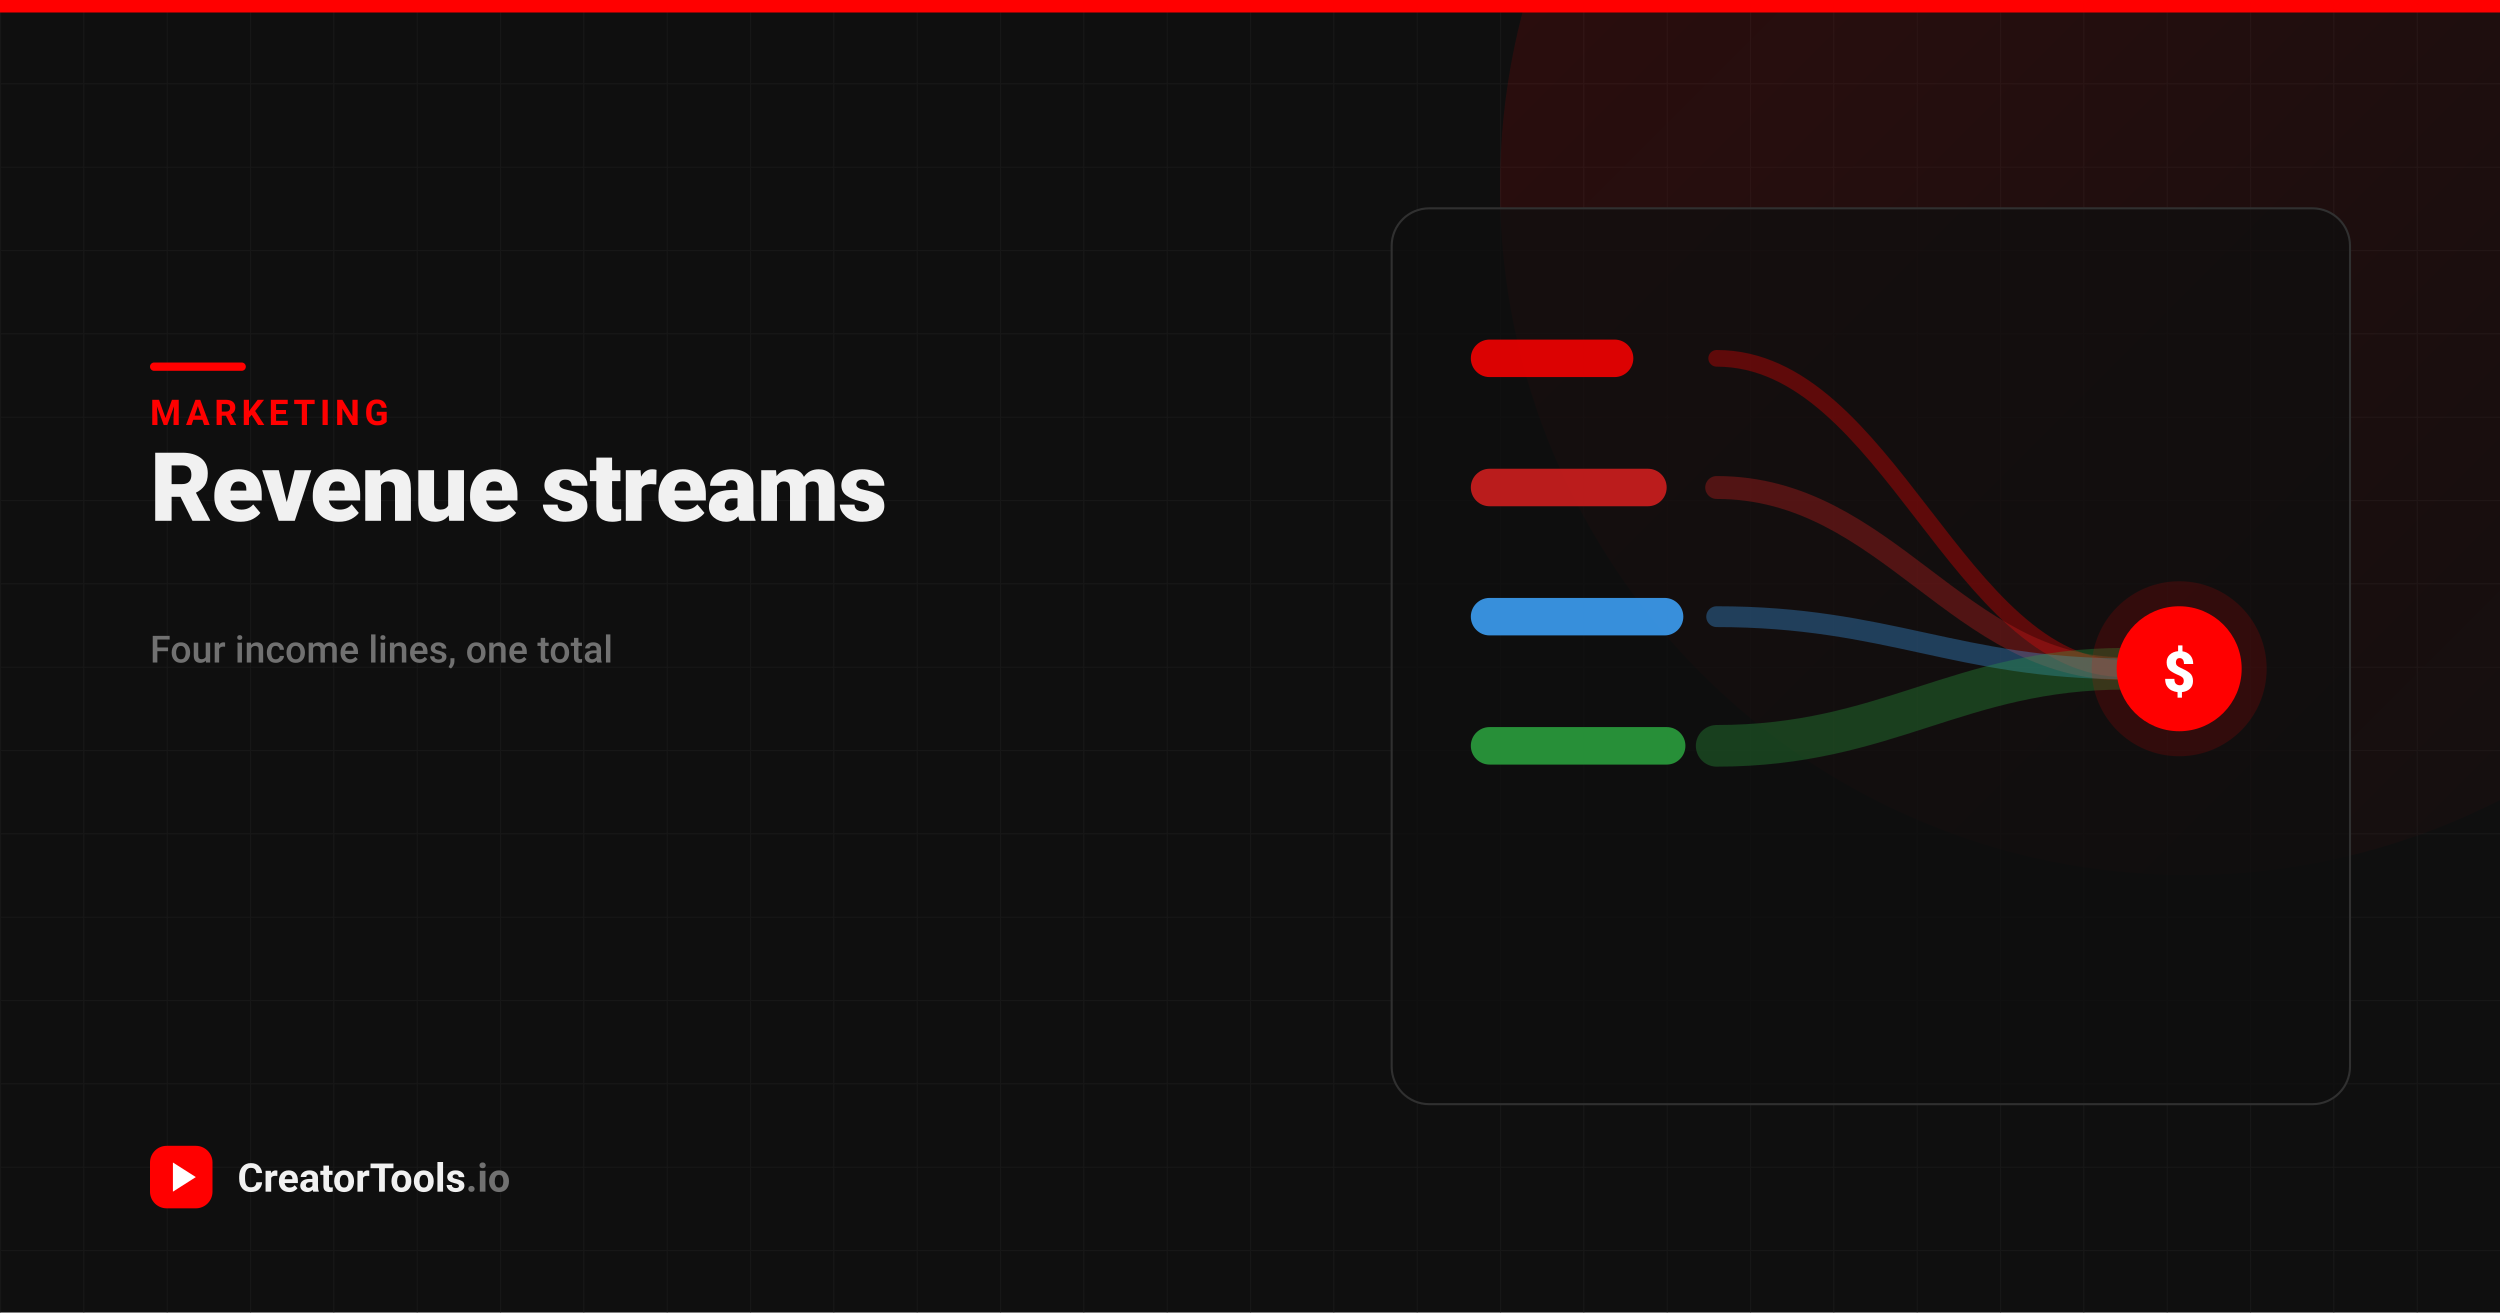
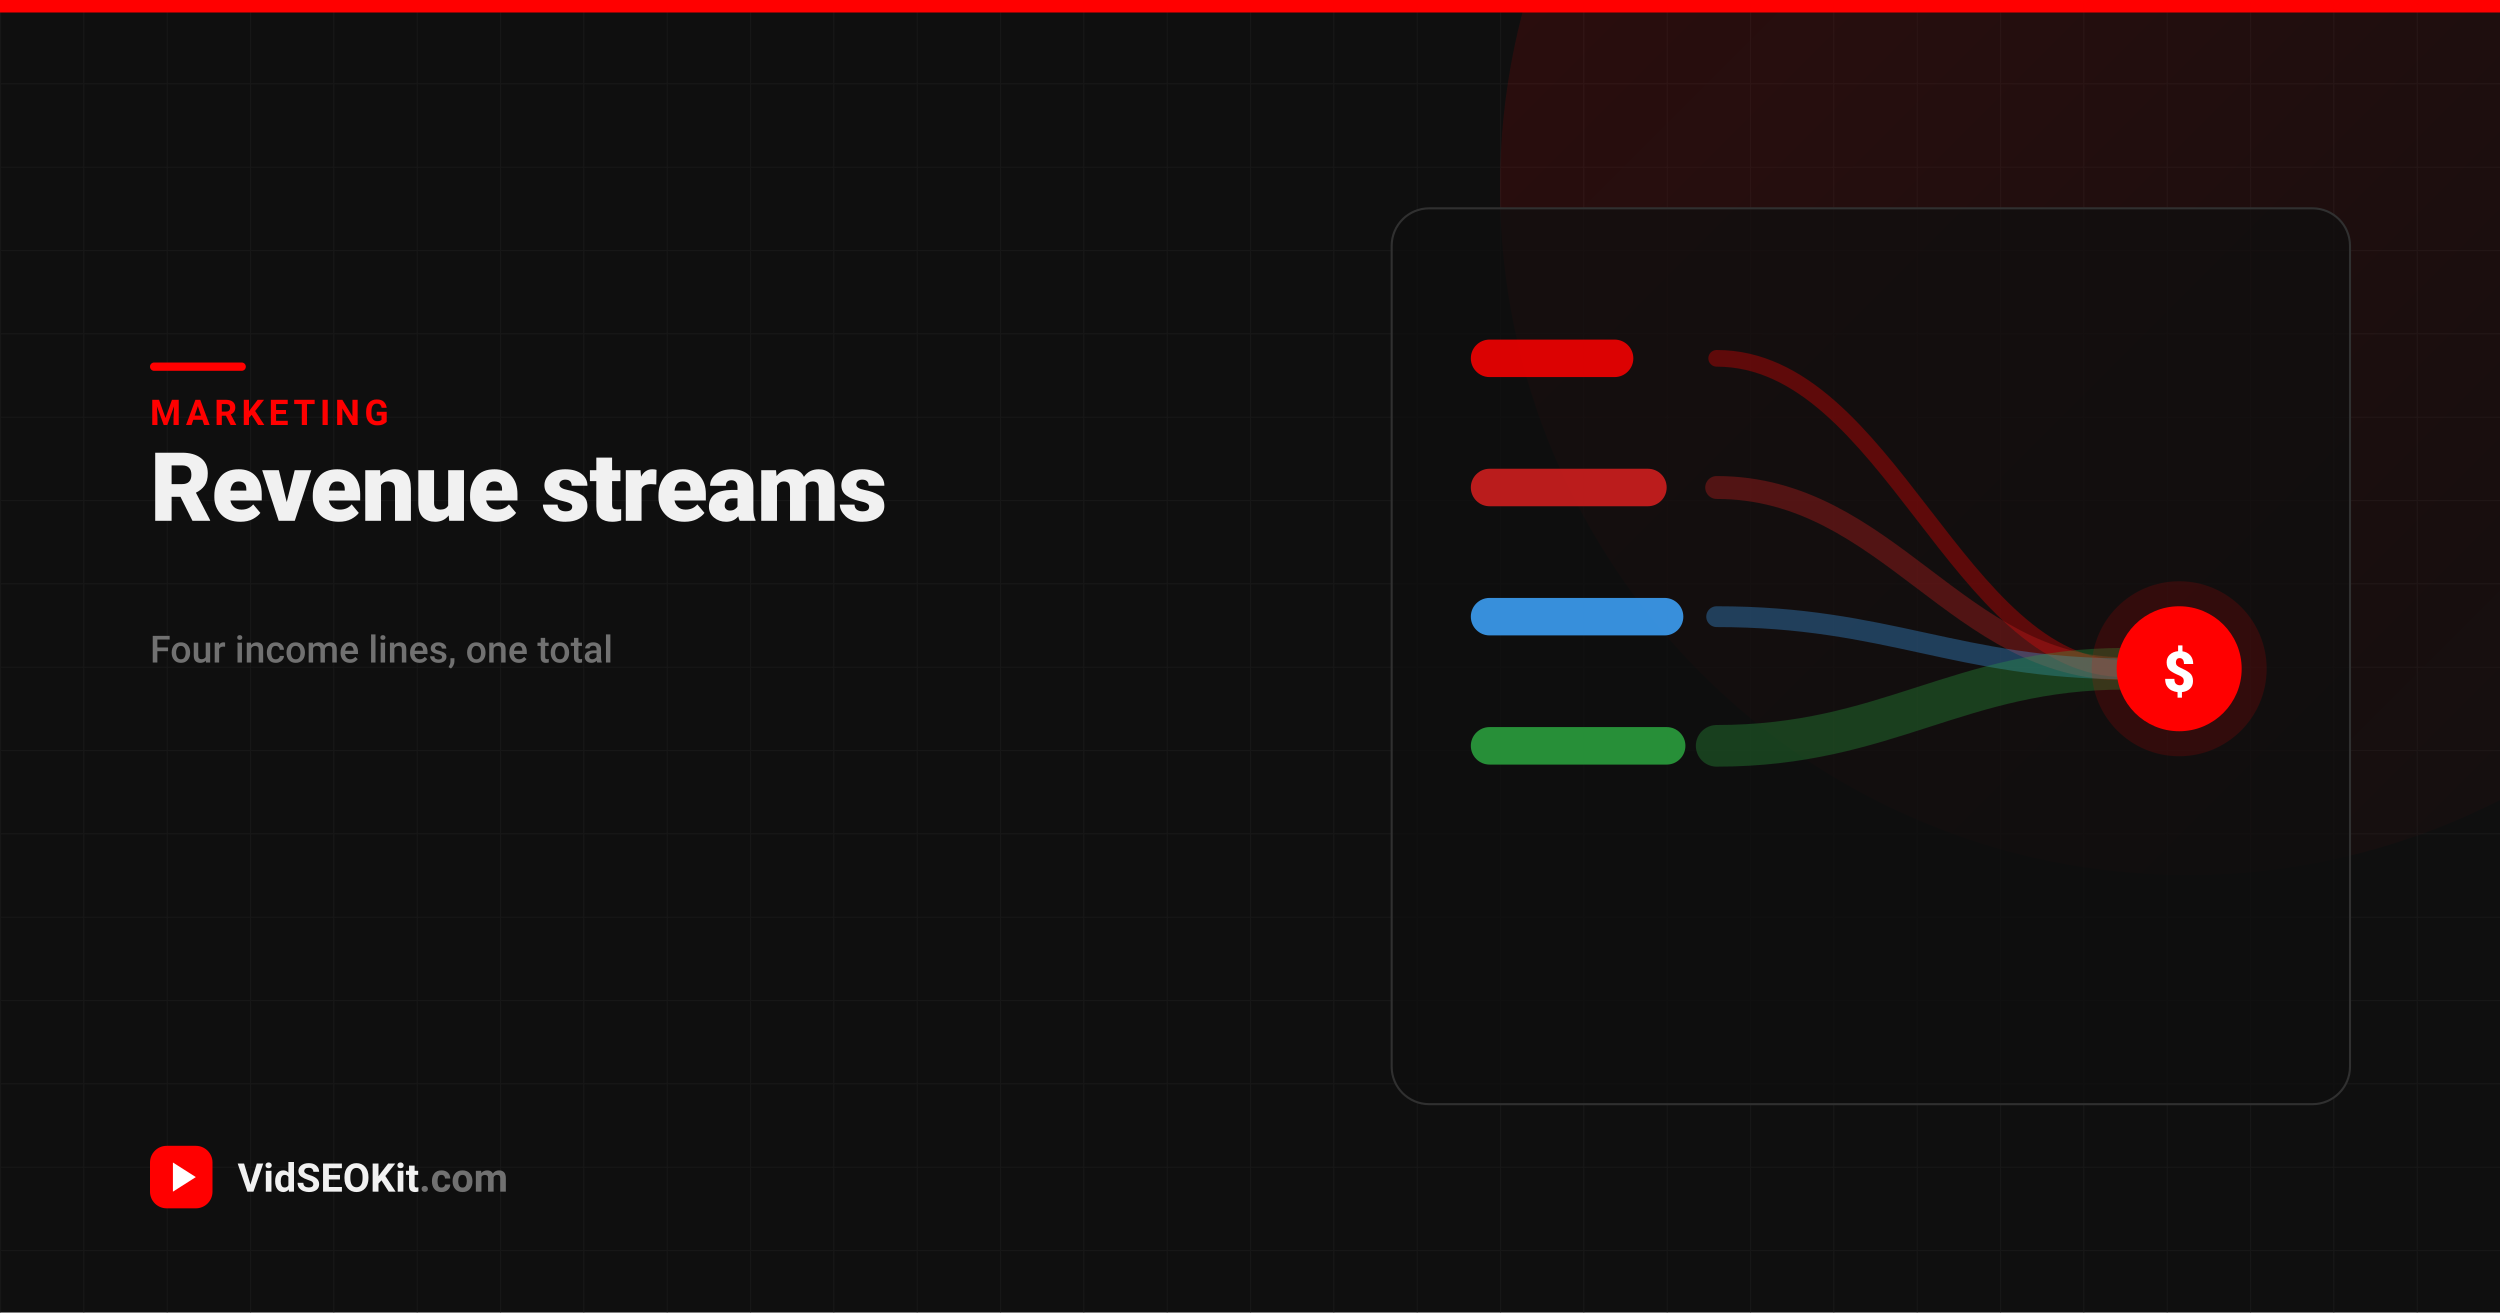
<svg xmlns="http://www.w3.org/2000/svg" width="1200" height="630" viewBox="0 0 1200 630" role="img" aria-label="Affiliate Marketing Strategies for YouTube Creators That Don't Annoy Your Audience">
  <defs>
    <linearGradient id="gArea" x1="0" y1="0" x2="0" y2="1">
      <stop offset="0" stop-color="#ff0000" stop-opacity=".30" />
      <stop offset="1" stop-color="#ff0000" stop-opacity="0" />
    </linearGradient>
    <linearGradient id="gGlow" x1="0" y1="0" x2="1" y2="1">
      <stop offset="0" stop-color="#ff0000" stop-opacity=".14" />
      <stop offset="1" stop-color="#ff0000" stop-opacity="0" />
    </linearGradient>
    <pattern id="gGrid" width="40" height="40" patternUnits="userSpaceOnUse">
      <path d="M40 0H0V40" fill="none" stroke="#1e1e1e" stroke-width="1" />
    </pattern>
  </defs>
  <rect width="1200" height="630" fill="#0f0f0f" />
  <rect width="1200" height="630" fill="url(#gGrid)" opacity=".55" />
  <circle cx="1050" cy="90" r="330" fill="url(#gGlow)" />
  <rect width="1200" height="6" fill="#ff0000" />
  <rect x="668" y="100" width="460" height="430" rx="18" fill="#0f0f0f" fill-opacity=".72" stroke="#303030" stroke-width="1" />
  <rect x="706" y="163" width="78" height="18" rx="9" fill="#ff0000" opacity=".85" />
  <path d="M824 172 C906 172, 940 321.0, 1020 321.0" fill="none" stroke="#ff0000" stroke-width="8" stroke-linecap="round" opacity=".32" />
  <rect x="706" y="225" width="94" height="18" rx="9" fill="#d81f1f" opacity=".85" />
  <path d="M824 234 C906 234, 940 321.0, 1020 321.0" fill="none" stroke="#d81f1f" stroke-width="11" stroke-linecap="round" opacity=".32" />
  <rect x="706" y="287" width="102" height="18" rx="9" fill="#3ea6ff" opacity=".85" />
  <path d="M824 296 C906 296, 940 321.0, 1020 321.0" fill="none" stroke="#3ea6ff" stroke-width="10" stroke-linecap="round" opacity=".32" />
  <rect x="706" y="349" width="103" height="18" rx="9" fill="#2ba640" opacity=".85" />
  <path d="M824 358 C906 358, 940 321.0, 1020 321.0" fill="none" stroke="#2ba640" stroke-width="20" stroke-linecap="round" opacity=".32" />
  <circle cx="1046" cy="321" r="42" fill="#ff0000" opacity=".14" />
  <circle cx="1046" cy="321" r="30" fill="#ff0000" />
  <text x="1046" y="332" text-anchor="middle" font-family="system-ui,-apple-system,'Segoe UI',Roboto,'Helvetica Neue',Arial,sans-serif" font-size="27" font-weight="800" fill="#fff">$</text>
  <rect x="72" y="174" width="46" height="4" rx="2" fill="#ff0000" />
  <text x="72" y="204" font-family="system-ui,-apple-system,'Segoe UI',Roboto,'Helvetica Neue',Arial,sans-serif" font-size="17" font-weight="700" fill="#ff0000" letter-spacing="2.2">MARKETING</text>
  <text x="72" y="250" font-family="system-ui,-apple-system,'Segoe UI',Roboto,'Helvetica Neue',Arial,sans-serif" font-size="46" font-weight="800" fill="#f1f1f1" letter-spacing="-.5">Revenue streams</text>
  <text x="72" y="318" font-family="system-ui,-apple-system,'Segoe UI',Roboto,'Helvetica Neue',Arial,sans-serif" font-size="18" font-weight="500" fill="#717171">Four income lines, one total</text>
  <g transform="translate(72 566)">
    <rect x="0" y="-16" width="30" height="30" rx="8" fill="#ff0000" />
    <polygon points="11,-8 11,6 22,-1" fill="#fff" />
-     <text x="42" y="6" font-family="system-ui,-apple-system,'Segoe UI',Roboto,'Helvetica Neue',Arial,sans-serif" font-size="19" font-weight="700" fill="#f1f1f1">CreatorTools<tspan fill="#717171">.io</tspan>
+     <text x="42" y="6" font-family="system-ui,-apple-system,'Segoe UI',Roboto,'Helvetica Neue',Arial,sans-serif" font-size="19" font-weight="700" fill="#f1f1f1">VidSEOKit<tspan fill="#717171">.com</tspan>
    </text>
  </g>
</svg>
